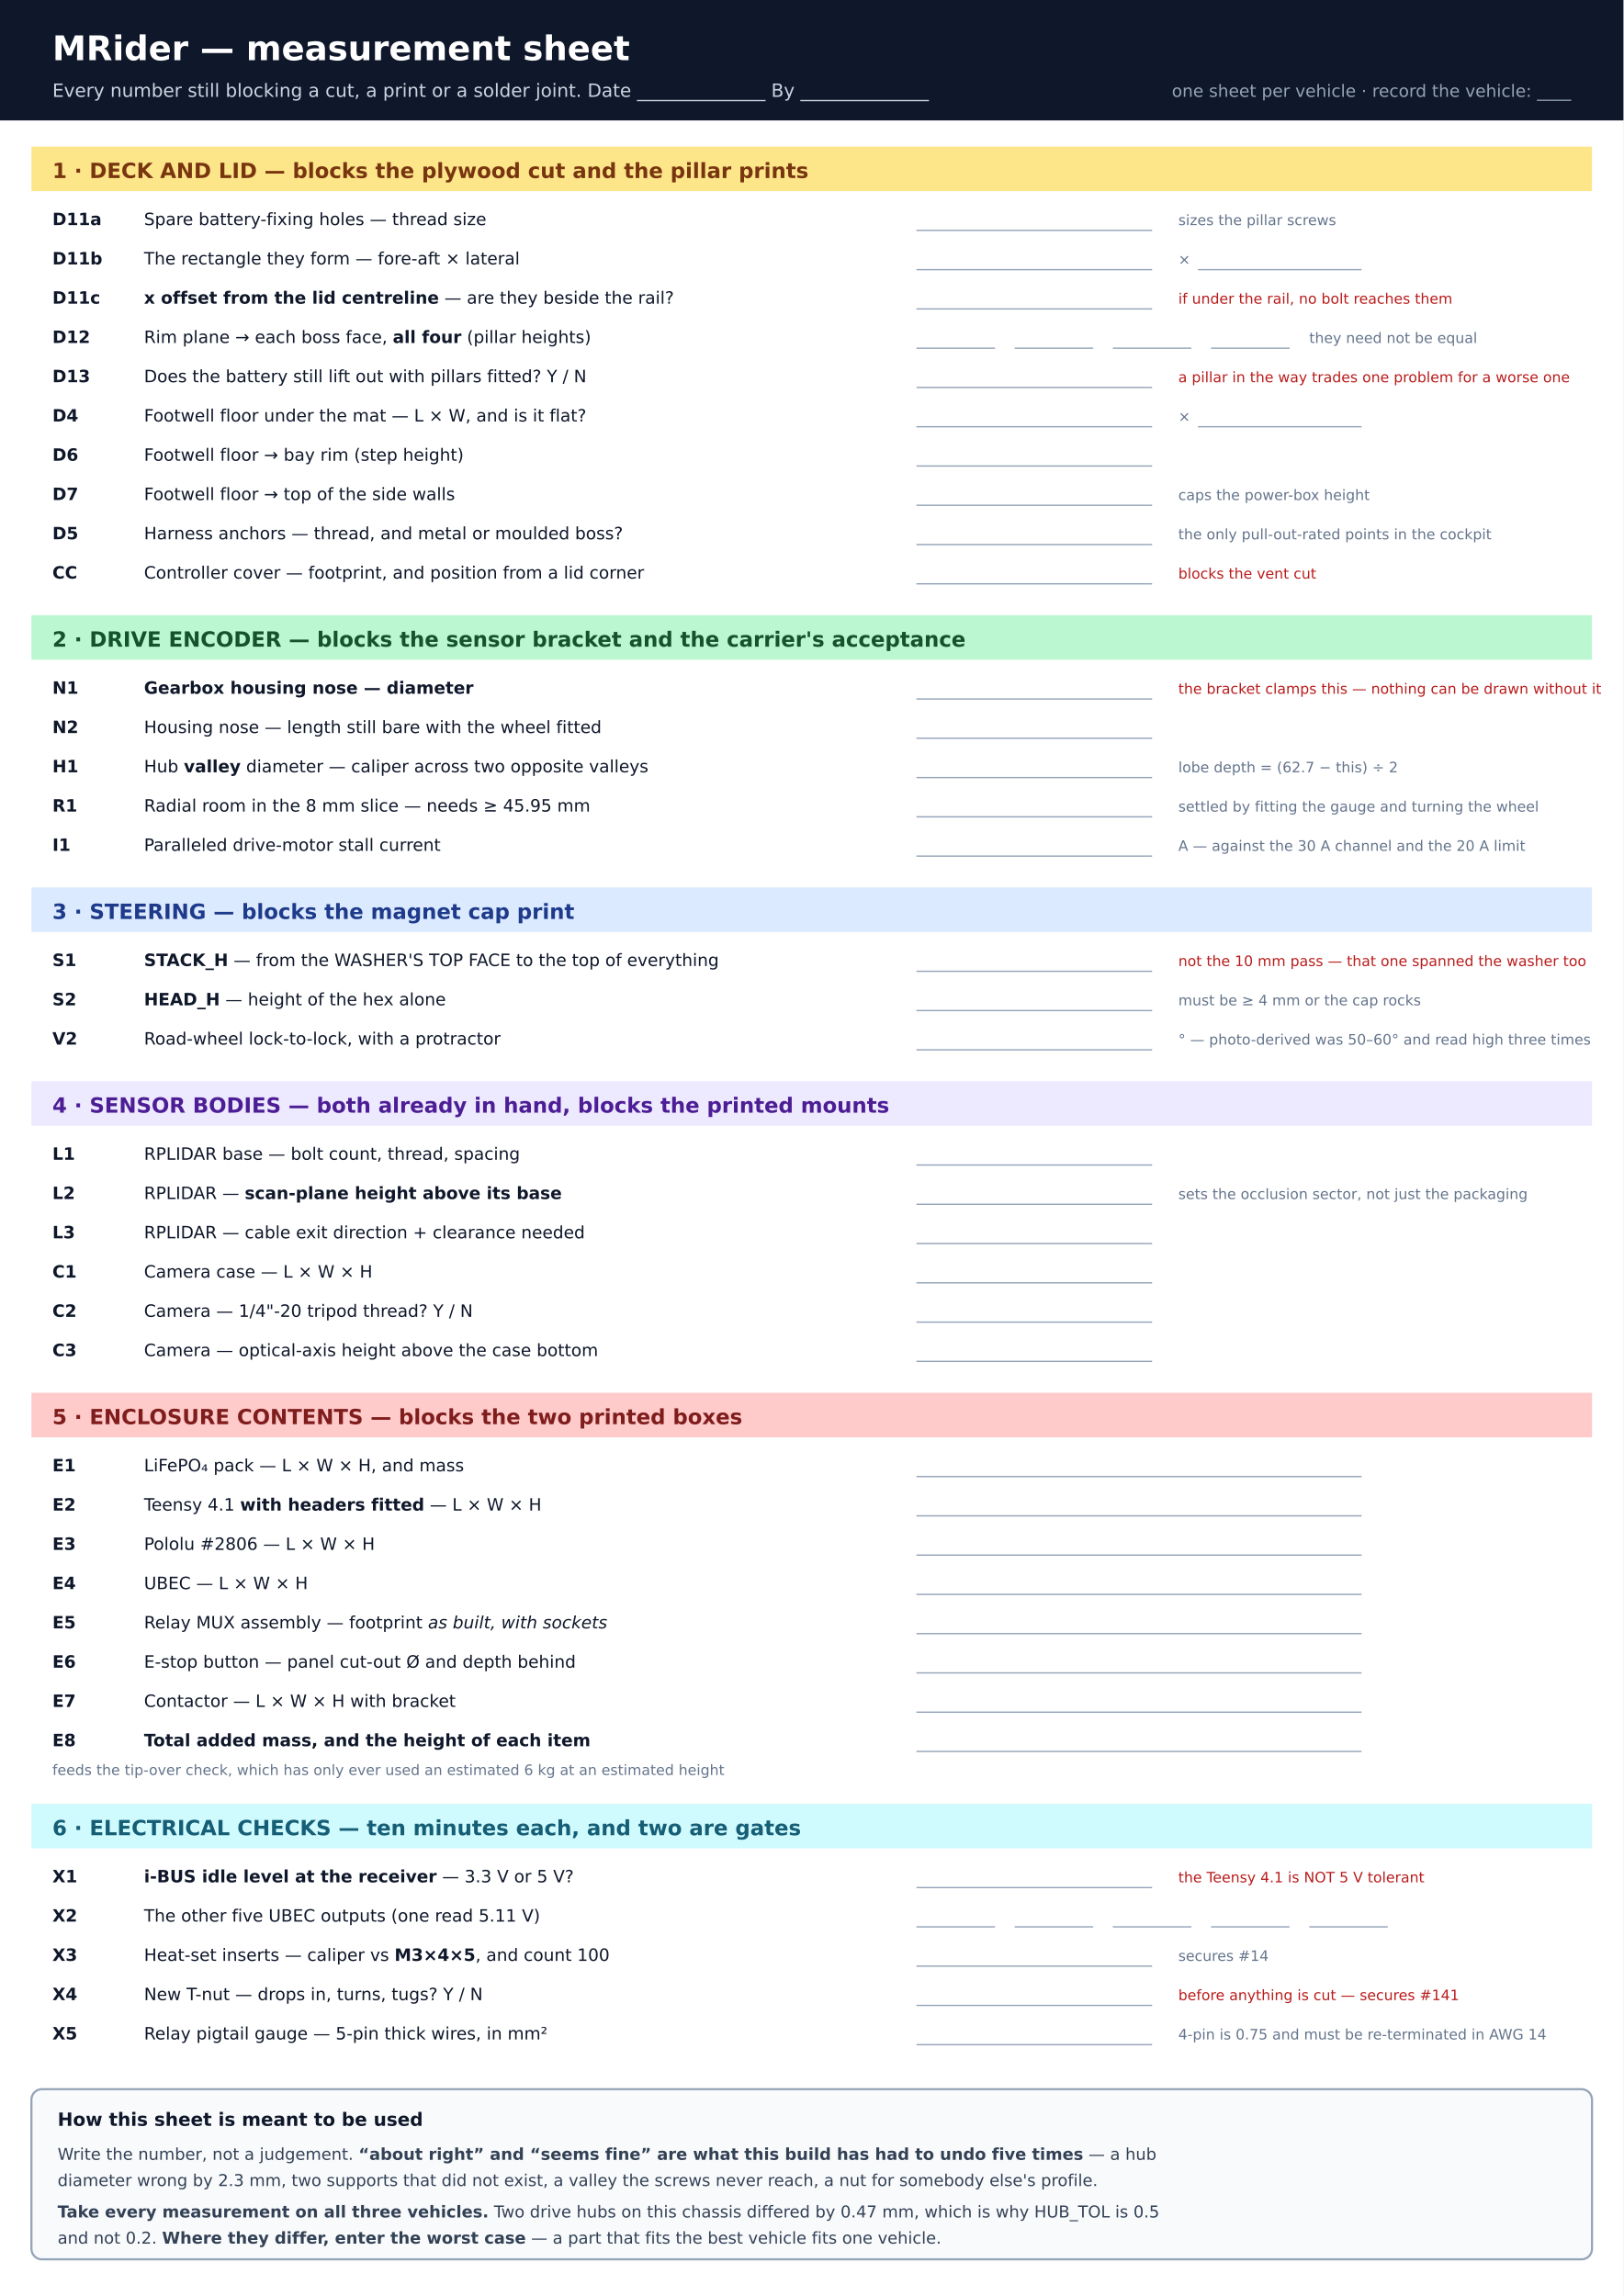
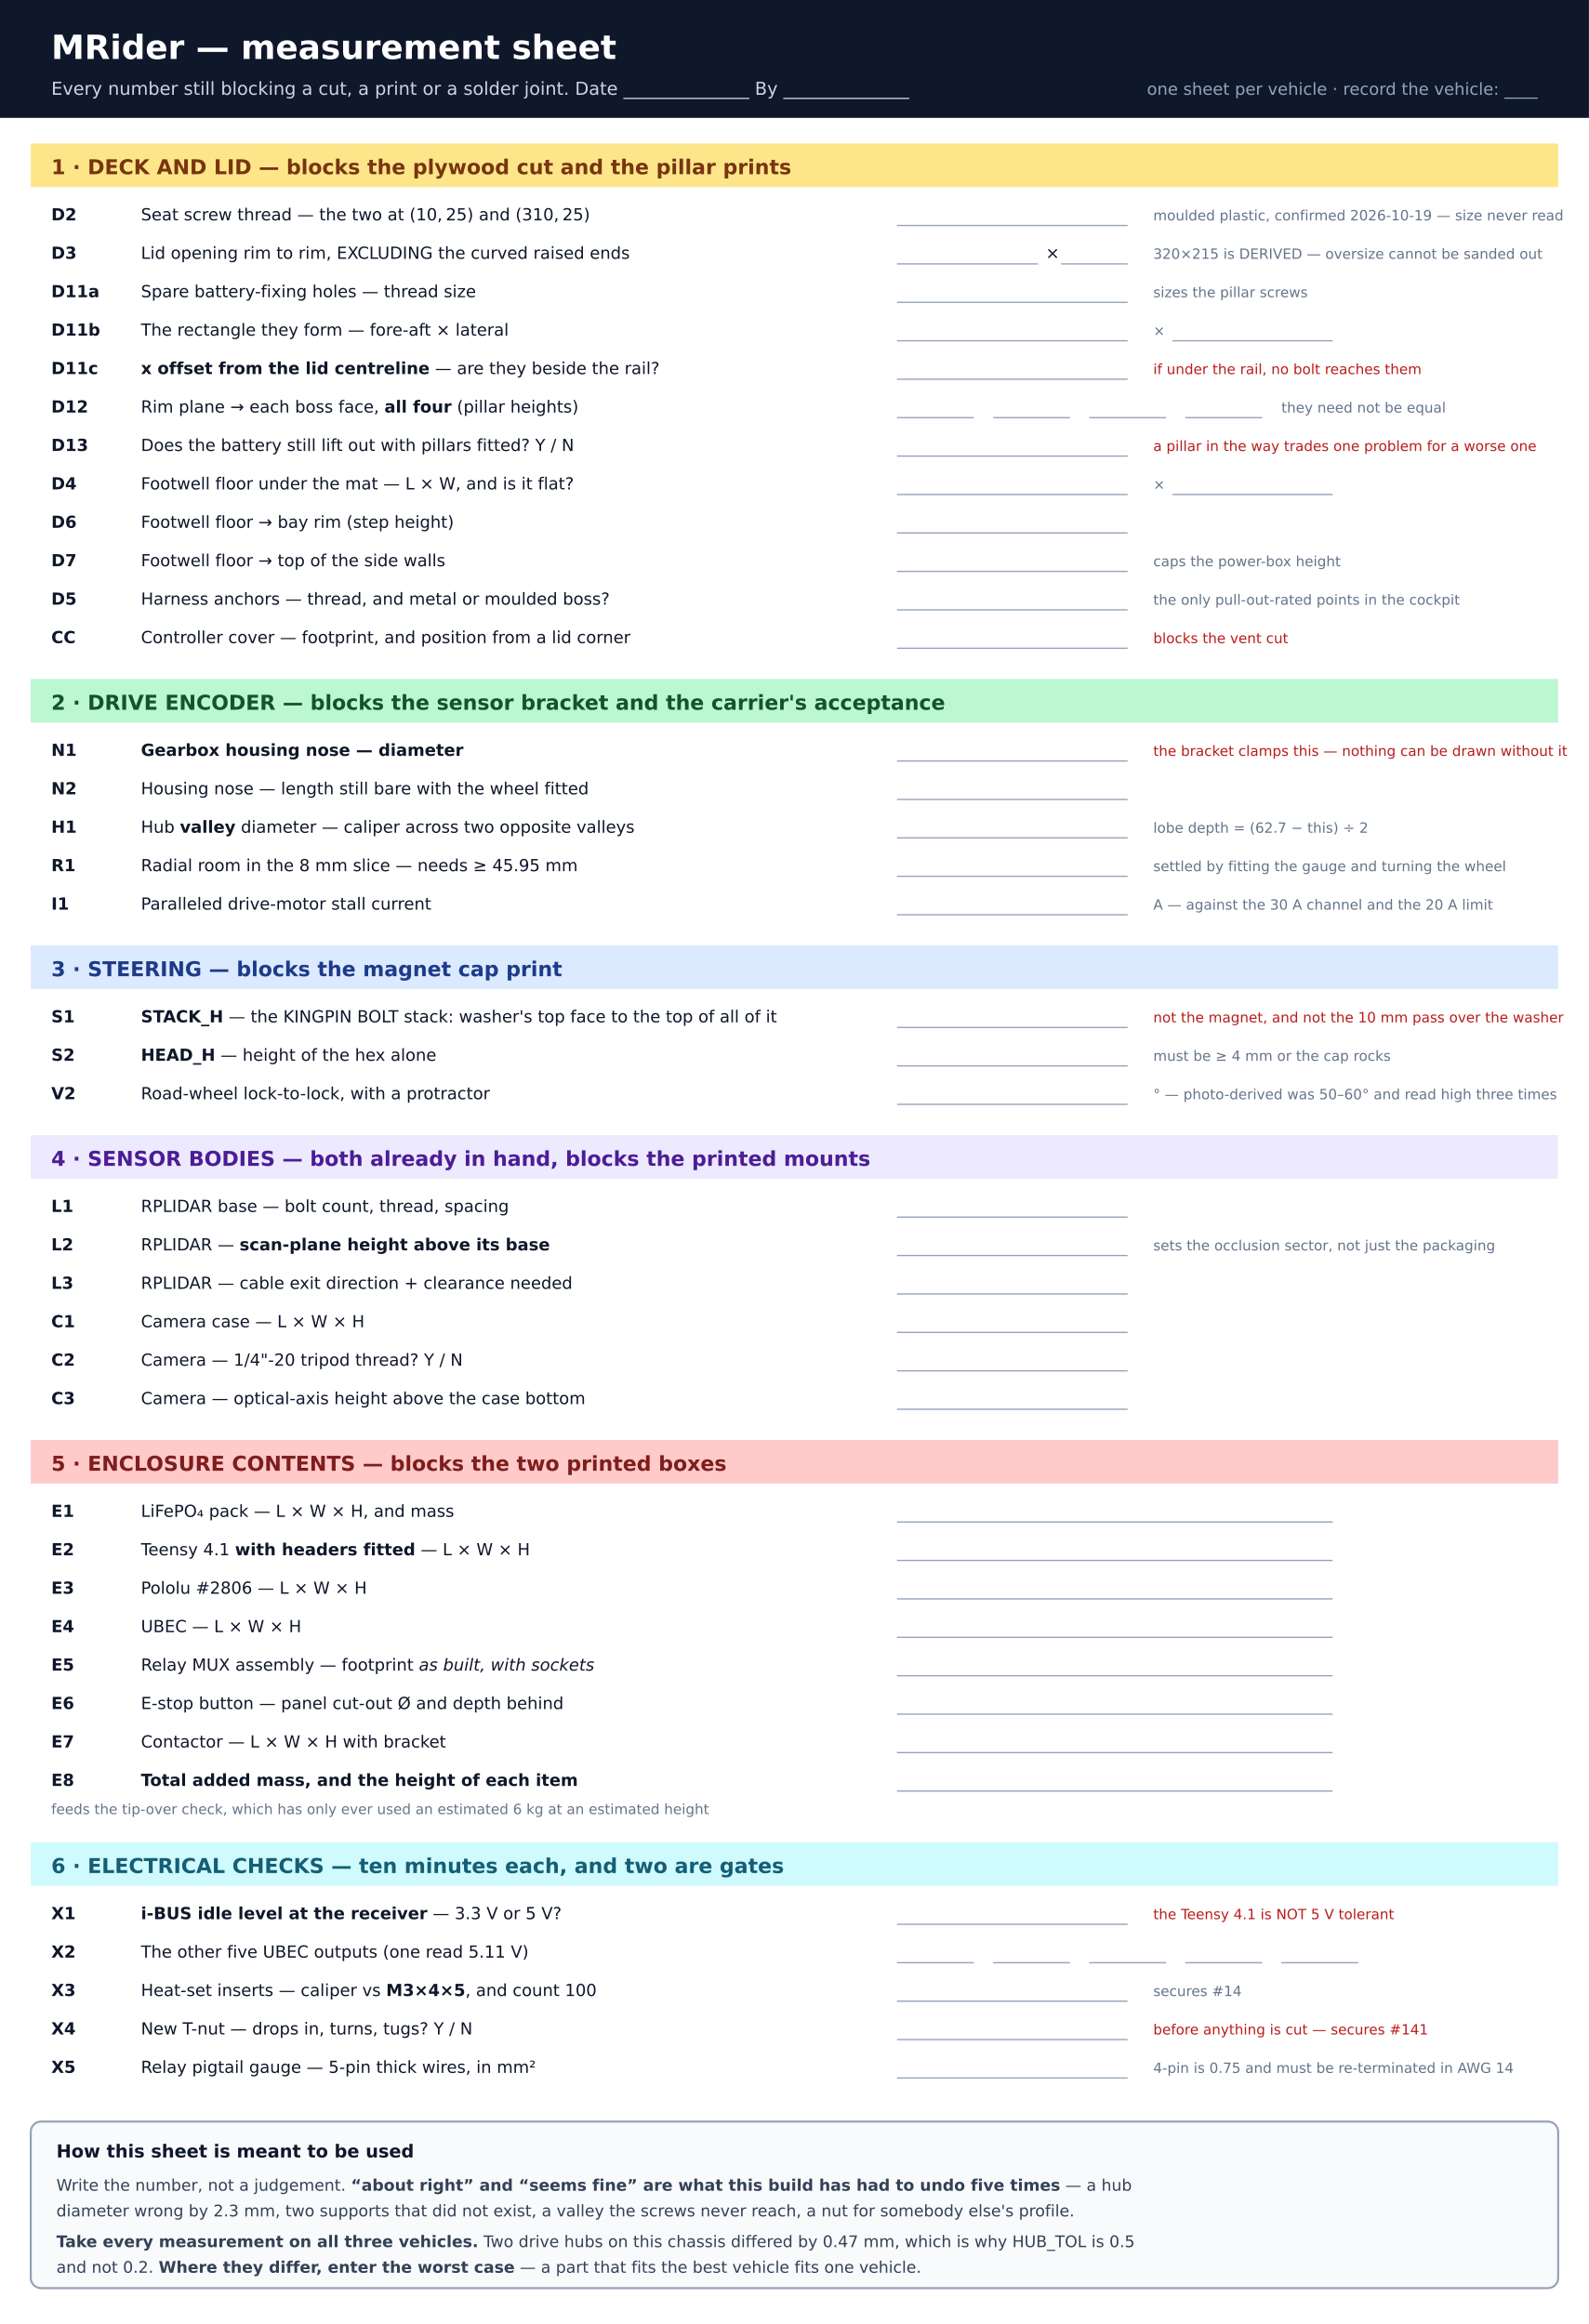
- <svg xmlns="http://www.w3.org/2000/svg" viewBox="0 0 1240 1754" width="1240" height="1754" font-family="DejaVu Sans, Helvetica, Arial, sans-serif">
+ <svg xmlns="http://www.w3.org/2000/svg" viewBox="0 0 1240 1814" width="1240" height="1814" font-family="DejaVu Sans, Helvetica, Arial, sans-serif">
  <defs>
    <pattern id="rule" width="8" height="8" patternUnits="userSpaceOnUse">
      <rect width="8" height="8" fill="#ffffff" />
    </pattern>
  </defs>
-   <rect width="1240" height="1754" fill="#ffffff" />
+   <rect width="1240" height="1814" fill="#ffffff" />
  <rect x="0" y="0" width="1240" height="92" fill="#0f172a" />
  <text x="40" y="46" font-size="26" font-weight="bold" fill="#ffffff">MRider — measurement sheet</text>
  <text x="40" y="74" font-size="14" fill="#cbd5e1">Every number still blocking a cut, a print or a solder joint.  Date ______________   By ______________</text>
  <text x="1200" y="74" font-size="13" fill="#94a3b8" text-anchor="end">one sheet per vehicle · record the vehicle: ____</text>
  <rect x="24" y="112" width="1192" height="34" fill="#fde68a" />
  <text x="40" y="136" font-size="16" font-weight="bold" fill="#78350f">1 · DECK AND LID — blocks the plywood cut and the pillar prints</text>
  <g font-size="13" fill="#0f172a">
-     <text x="40" y="172" font-weight="bold">D11a</text>
-     <text x="110" y="172">Spare battery-fixing holes — thread size</text>
+     <text x="40" y="172" font-weight="bold">D2</text>
+     <text x="110" y="172">Seat screw thread — the two at (10, 25) and (310, 25)</text>
    <line x1="700" y1="176" x2="880" y2="176" stroke="#94a3b8" />
-     <text x="900" y="172" font-size="11" fill="#64748b">sizes the pillar screws</text>
-     <text x="40" y="202" font-weight="bold">D11b</text>
-     <text x="110" y="202">The rectangle they form — fore-aft × lateral</text>
-     <line x1="700" y1="206" x2="880" y2="206" stroke="#94a3b8" />
-     <text x="900" y="202" font-size="11" fill="#64748b">×</text>
-     <line x1="915" y1="206" x2="1040" y2="206" stroke="#94a3b8" />
-     <text x="40" y="232" font-weight="bold">D11c</text>
-     <text x="110" y="232">
+     <text x="900" y="172" font-size="11" fill="#64748b">moulded plastic, confirmed 2026-10-19 — size never read</text>
+     <text x="40" y="202" font-weight="bold">D3</text>
+     <text x="110" y="202">Lid opening rim to rim, EXCLUDING the curved raised ends</text>
+     <line x1="700" y1="206" x2="810" y2="206" stroke="#94a3b8" />
+     <text x="816" y="202">×</text>
+     <line x1="828" y1="206" x2="880" y2="206" stroke="#94a3b8" />
+     <text x="900" y="202" font-size="11" fill="#64748b">320×215 is DERIVED — oversize cannot be sanded out</text>
+     <text x="40" y="232" font-weight="bold">D11a</text>
+     <text x="110" y="232">Spare battery-fixing holes — thread size</text>
+     <line x1="700" y1="236" x2="880" y2="236" stroke="#94a3b8" />
+     <text x="900" y="232" font-size="11" fill="#64748b">sizes the pillar screws</text>
+     <text x="40" y="262" font-weight="bold">D11b</text>
+     <text x="110" y="262">The rectangle they form — fore-aft × lateral</text>
+     <line x1="700" y1="266" x2="880" y2="266" stroke="#94a3b8" />
+     <text x="900" y="262" font-size="11" fill="#64748b">×</text>
+     <line x1="915" y1="266" x2="1040" y2="266" stroke="#94a3b8" />
+     <text x="40" y="292" font-weight="bold">D11c</text>
+     <text x="110" y="292">
      <tspan font-weight="bold">x offset from the lid centreline</tspan> — are they beside the rail?</text>
-     <line x1="700" y1="236" x2="880" y2="236" stroke="#94a3b8" />
-     <text x="900" y="232" font-size="11" fill="#b91c1c">if under the rail, no bolt reaches them</text>
-     <text x="40" y="262" font-weight="bold">D12</text>
-     <text x="110" y="262">Rim plane → each boss face, <tspan font-weight="bold">all four</tspan> (pillar heights)</text>
-     <line x1="700" y1="266" x2="760" y2="266" stroke="#94a3b8" />
-     <line x1="775" y1="266" x2="835" y2="266" stroke="#94a3b8" />
-     <line x1="850" y1="266" x2="910" y2="266" stroke="#94a3b8" />
-     <line x1="925" y1="266" x2="985" y2="266" stroke="#94a3b8" />
-     <text x="1000" y="262" font-size="11" fill="#64748b">they need not be equal</text>
-     <text x="40" y="292" font-weight="bold">D13</text>
-     <text x="110" y="292">Does the battery still lift out with pillars fitted?  Y / N</text>
    <line x1="700" y1="296" x2="880" y2="296" stroke="#94a3b8" />
-     <text x="900" y="292" font-size="11" fill="#b91c1c">a pillar in the way trades one problem for a worse one</text>
-     <text x="40" y="322" font-weight="bold">D4</text>
-     <text x="110" y="322">Footwell floor under the mat — L × W, and is it flat?</text>
-     <line x1="700" y1="326" x2="880" y2="326" stroke="#94a3b8" />
-     <text x="900" y="322" font-size="11" fill="#64748b">×</text>
-     <line x1="915" y1="326" x2="1040" y2="326" stroke="#94a3b8" />
-     <text x="40" y="352" font-weight="bold">D6</text>
-     <text x="110" y="352">Footwell floor → bay rim (step height)</text>
+     <text x="900" y="292" font-size="11" fill="#b91c1c">if under the rail, no bolt reaches them</text>
+     <text x="40" y="322" font-weight="bold">D12</text>
+     <text x="110" y="322">Rim plane → each boss face, <tspan font-weight="bold">all four</tspan> (pillar heights)</text>
+     <line x1="700" y1="326" x2="760" y2="326" stroke="#94a3b8" />
+     <line x1="775" y1="326" x2="835" y2="326" stroke="#94a3b8" />
+     <line x1="850" y1="326" x2="910" y2="326" stroke="#94a3b8" />
+     <line x1="925" y1="326" x2="985" y2="326" stroke="#94a3b8" />
+     <text x="1000" y="322" font-size="11" fill="#64748b">they need not be equal</text>
+     <text x="40" y="352" font-weight="bold">D13</text>
+     <text x="110" y="352">Does the battery still lift out with pillars fitted?  Y / N</text>
    <line x1="700" y1="356" x2="880" y2="356" stroke="#94a3b8" />
-     <text x="40" y="382" font-weight="bold">D7</text>
-     <text x="110" y="382">Footwell floor → top of the side walls</text>
+     <text x="900" y="352" font-size="11" fill="#b91c1c">a pillar in the way trades one problem for a worse one</text>
+     <text x="40" y="382" font-weight="bold">D4</text>
+     <text x="110" y="382">Footwell floor under the mat — L × W, and is it flat?</text>
    <line x1="700" y1="386" x2="880" y2="386" stroke="#94a3b8" />
-     <text x="900" y="382" font-size="11" fill="#64748b">caps the power-box height</text>
-     <text x="40" y="412" font-weight="bold">D5</text>
-     <text x="110" y="412">Harness anchors — thread, and metal or moulded boss?</text>
+     <text x="900" y="382" font-size="11" fill="#64748b">×</text>
+     <line x1="915" y1="386" x2="1040" y2="386" stroke="#94a3b8" />
+     <text x="40" y="412" font-weight="bold">D6</text>
+     <text x="110" y="412">Footwell floor → bay rim (step height)</text>
    <line x1="700" y1="416" x2="880" y2="416" stroke="#94a3b8" />
-     <text x="900" y="412" font-size="11" fill="#64748b">the only pull-out-rated points in the cockpit</text>
-     <text x="40" y="442" font-weight="bold">CC</text>
-     <text x="110" y="442">Controller cover — footprint, and position from a lid corner</text>
+     <text x="40" y="442" font-weight="bold">D7</text>
+     <text x="110" y="442">Footwell floor → top of the side walls</text>
    <line x1="700" y1="446" x2="880" y2="446" stroke="#94a3b8" />
-     <text x="900" y="442" font-size="11" fill="#b91c1c">blocks the vent cut</text>
-   </g>
-   <rect x="24" y="470" width="1192" height="34" fill="#bbf7d0" />
-   <text x="40" y="494" font-size="16" font-weight="bold" fill="#14532d">2 · DRIVE ENCODER — blocks the sensor bracket and the carrier's acceptance</text>
-   <g font-size="13" fill="#0f172a">
-     <text x="40" y="530" font-weight="bold">N1</text>
-     <text x="110" y="530">
+     <text x="900" y="442" font-size="11" fill="#64748b">caps the power-box height</text>
+     <text x="40" y="472" font-weight="bold">D5</text>
+     <text x="110" y="472">Harness anchors — thread, and metal or moulded boss?</text>
+     <line x1="700" y1="476" x2="880" y2="476" stroke="#94a3b8" />
+     <text x="900" y="472" font-size="11" fill="#64748b">the only pull-out-rated points in the cockpit</text>
+     <text x="40" y="502" font-weight="bold">CC</text>
+     <text x="110" y="502">Controller cover — footprint, and position from a lid corner</text>
+     <line x1="700" y1="506" x2="880" y2="506" stroke="#94a3b8" />
+     <text x="900" y="502" font-size="11" fill="#b91c1c">blocks the vent cut</text>
+   </g>
+   <rect x="24" y="530" width="1192" height="34" fill="#bbf7d0" />
+   <text x="40" y="554" font-size="16" font-weight="bold" fill="#14532d">2 · DRIVE ENCODER — blocks the sensor bracket and the carrier's acceptance</text>
+   <g font-size="13" fill="#0f172a">
+     <text x="40" y="590" font-weight="bold">N1</text>
+     <text x="110" y="590">
      <tspan font-weight="bold">Gearbox housing nose — diameter</tspan>
    </text>
-     <line x1="700" y1="534" x2="880" y2="534" stroke="#94a3b8" />
-     <text x="900" y="530" font-size="11" fill="#b91c1c">the bracket clamps this — nothing can be drawn without it</text>
-     <text x="40" y="560" font-weight="bold">N2</text>
-     <text x="110" y="560">Housing nose — length still bare with the wheel fitted</text>
-     <line x1="700" y1="564" x2="880" y2="564" stroke="#94a3b8" />
-     <text x="40" y="590" font-weight="bold">H1</text>
-     <text x="110" y="590">Hub <tspan font-weight="bold">valley</tspan> diameter — caliper across two opposite valleys</text>
    <line x1="700" y1="594" x2="880" y2="594" stroke="#94a3b8" />
-     <text x="900" y="590" font-size="11" fill="#64748b">lobe depth = (62.7 − this) ÷ 2</text>
-     <text x="40" y="620" font-weight="bold">R1</text>
-     <text x="110" y="620">Radial room in the 8 mm slice — needs ≥ 45.95 mm</text>
+     <text x="900" y="590" font-size="11" fill="#b91c1c">the bracket clamps this — nothing can be drawn without it</text>
+     <text x="40" y="620" font-weight="bold">N2</text>
+     <text x="110" y="620">Housing nose — length still bare with the wheel fitted</text>
    <line x1="700" y1="624" x2="880" y2="624" stroke="#94a3b8" />
-     <text x="900" y="620" font-size="11" fill="#64748b">settled by fitting the gauge and turning the wheel</text>
-     <text x="40" y="650" font-weight="bold">I1</text>
-     <text x="110" y="650">Paralleled drive-motor stall current</text>
+     <text x="40" y="650" font-weight="bold">H1</text>
+     <text x="110" y="650">Hub <tspan font-weight="bold">valley</tspan> diameter — caliper across two opposite valleys</text>
    <line x1="700" y1="654" x2="880" y2="654" stroke="#94a3b8" />
-     <text x="900" y="650" font-size="11" fill="#64748b">A — against the 30 A channel and the 20 A limit</text>
-   </g>
-   <rect x="24" y="678" width="1192" height="34" fill="#dbeafe" />
-   <text x="40" y="702" font-size="16" font-weight="bold" fill="#1e3a8a">3 · STEERING — blocks the magnet cap print</text>
-   <g font-size="13" fill="#0f172a">
-     <text x="40" y="738" font-weight="bold">S1</text>
-     <text x="110" y="738">
-       <tspan font-weight="bold">STACK_H</tspan> — from the WASHER'S TOP FACE to the top of everything</text>
-     <line x1="700" y1="742" x2="880" y2="742" stroke="#94a3b8" />
-     <text x="900" y="738" font-size="11" fill="#b91c1c">not the 10 mm pass — that one spanned the washer too</text>
-     <text x="40" y="768" font-weight="bold">S2</text>
-     <text x="110" y="768">
+     <text x="900" y="650" font-size="11" fill="#64748b">lobe depth = (62.7 − this) ÷ 2</text>
+     <text x="40" y="680" font-weight="bold">R1</text>
+     <text x="110" y="680">Radial room in the 8 mm slice — needs ≥ 45.95 mm</text>
+     <line x1="700" y1="684" x2="880" y2="684" stroke="#94a3b8" />
+     <text x="900" y="680" font-size="11" fill="#64748b">settled by fitting the gauge and turning the wheel</text>
+     <text x="40" y="710" font-weight="bold">I1</text>
+     <text x="110" y="710">Paralleled drive-motor stall current</text>
+     <line x1="700" y1="714" x2="880" y2="714" stroke="#94a3b8" />
+     <text x="900" y="710" font-size="11" fill="#64748b">A — against the 30 A channel and the 20 A limit</text>
+   </g>
+   <rect x="24" y="738" width="1192" height="34" fill="#dbeafe" />
+   <text x="40" y="762" font-size="16" font-weight="bold" fill="#1e3a8a">3 · STEERING — blocks the magnet cap print</text>
+   <g font-size="13" fill="#0f172a">
+     <text x="40" y="798" font-weight="bold">S1</text>
+     <text x="110" y="798">
+       <tspan font-weight="bold">STACK_H</tspan> — the KINGPIN BOLT stack: washer's top face to the top of all of it</text>
+     <line x1="700" y1="802" x2="880" y2="802" stroke="#94a3b8" />
+     <text x="900" y="798" font-size="11" fill="#b91c1c">not the magnet, and not the 10 mm pass over the washer</text>
+     <text x="40" y="828" font-weight="bold">S2</text>
+     <text x="110" y="828">
      <tspan font-weight="bold">HEAD_H</tspan> — height of the hex alone</text>
-     <line x1="700" y1="772" x2="880" y2="772" stroke="#94a3b8" />
-     <text x="900" y="768" font-size="11" fill="#64748b">must be ≥ 4 mm or the cap rocks</text>
-     <text x="40" y="798" font-weight="bold">V2</text>
-     <text x="110" y="798">Road-wheel lock-to-lock, with a protractor</text>
-     <line x1="700" y1="802" x2="880" y2="802" stroke="#94a3b8" />
-     <text x="900" y="798" font-size="11" fill="#64748b">° — photo-derived was 50–60° and read high three times</text>
-   </g>
-   <rect x="24" y="826" width="1192" height="34" fill="#ede9fe" />
-   <text x="40" y="850" font-size="16" font-weight="bold" fill="#4c1d95">4 · SENSOR BODIES — both already in hand, blocks the printed mounts</text>
-   <g font-size="13" fill="#0f172a">
-     <text x="40" y="886" font-weight="bold">L1</text>
-     <text x="110" y="886">RPLIDAR base — bolt count, thread, spacing</text>
-     <line x1="700" y1="890" x2="880" y2="890" stroke="#94a3b8" />
-     <text x="40" y="916" font-weight="bold">L2</text>
-     <text x="110" y="916">RPLIDAR — <tspan font-weight="bold">scan-plane height above its base</tspan>
-     </text>
-     <line x1="700" y1="920" x2="880" y2="920" stroke="#94a3b8" />
-     <text x="900" y="916" font-size="11" fill="#64748b">sets the occlusion sector, not just the packaging</text>
-     <text x="40" y="946" font-weight="bold">L3</text>
-     <text x="110" y="946">RPLIDAR — cable exit direction + clearance needed</text>
+     <line x1="700" y1="832" x2="880" y2="832" stroke="#94a3b8" />
+     <text x="900" y="828" font-size="11" fill="#64748b">must be ≥ 4 mm or the cap rocks</text>
+     <text x="40" y="858" font-weight="bold">V2</text>
+     <text x="110" y="858">Road-wheel lock-to-lock, with a protractor</text>
+     <line x1="700" y1="862" x2="880" y2="862" stroke="#94a3b8" />
+     <text x="900" y="858" font-size="11" fill="#64748b">° — photo-derived was 50–60° and read high three times</text>
+   </g>
+   <rect x="24" y="886" width="1192" height="34" fill="#ede9fe" />
+   <text x="40" y="910" font-size="16" font-weight="bold" fill="#4c1d95">4 · SENSOR BODIES — both already in hand, blocks the printed mounts</text>
+   <g font-size="13" fill="#0f172a">
+     <text x="40" y="946" font-weight="bold">L1</text>
+     <text x="110" y="946">RPLIDAR base — bolt count, thread, spacing</text>
    <line x1="700" y1="950" x2="880" y2="950" stroke="#94a3b8" />
-     <text x="40" y="976" font-weight="bold">C1</text>
-     <text x="110" y="976">Camera case — L × W × H</text>
+     <text x="40" y="976" font-weight="bold">L2</text>
+     <text x="110" y="976">RPLIDAR — <tspan font-weight="bold">scan-plane height above its base</tspan>
+     </text>
    <line x1="700" y1="980" x2="880" y2="980" stroke="#94a3b8" />
-     <text x="40" y="1006" font-weight="bold">C2</text>
-     <text x="110" y="1006">Camera — 1/4"-20 tripod thread?  Y / N</text>
+     <text x="900" y="976" font-size="11" fill="#64748b">sets the occlusion sector, not just the packaging</text>
+     <text x="40" y="1006" font-weight="bold">L3</text>
+     <text x="110" y="1006">RPLIDAR — cable exit direction + clearance needed</text>
    <line x1="700" y1="1010" x2="880" y2="1010" stroke="#94a3b8" />
-     <text x="40" y="1036" font-weight="bold">C3</text>
-     <text x="110" y="1036">Camera — optical-axis height above the case bottom</text>
+     <text x="40" y="1036" font-weight="bold">C1</text>
+     <text x="110" y="1036">Camera case — L × W × H</text>
    <line x1="700" y1="1040" x2="880" y2="1040" stroke="#94a3b8" />
-   </g>
-   <rect x="24" y="1064" width="1192" height="34" fill="#fecaca" />
-   <text x="40" y="1088" font-size="16" font-weight="bold" fill="#7f1d1d">5 · ENCLOSURE CONTENTS — blocks the two printed boxes</text>
-   <g font-size="13" fill="#0f172a">
-     <text x="40" y="1124" font-weight="bold">E1</text>
-     <text x="110" y="1124">LiFePO₄ pack — L × W × H, and mass</text>
-     <line x1="700" y1="1128" x2="1040" y2="1128" stroke="#94a3b8" />
-     <text x="40" y="1154" font-weight="bold">E2</text>
-     <text x="110" y="1154">Teensy 4.1 <tspan font-weight="bold">with headers fitted</tspan> — L × W × H</text>
-     <line x1="700" y1="1158" x2="1040" y2="1158" stroke="#94a3b8" />
-     <text x="40" y="1184" font-weight="bold">E3</text>
-     <text x="110" y="1184">Pololu #2806 — L × W × H</text>
+     <text x="40" y="1066" font-weight="bold">C2</text>
+     <text x="110" y="1066">Camera — 1/4"-20 tripod thread?  Y / N</text>
+     <line x1="700" y1="1070" x2="880" y2="1070" stroke="#94a3b8" />
+     <text x="40" y="1096" font-weight="bold">C3</text>
+     <text x="110" y="1096">Camera — optical-axis height above the case bottom</text>
+     <line x1="700" y1="1100" x2="880" y2="1100" stroke="#94a3b8" />
+   </g>
+   <rect x="24" y="1124" width="1192" height="34" fill="#fecaca" />
+   <text x="40" y="1148" font-size="16" font-weight="bold" fill="#7f1d1d">5 · ENCLOSURE CONTENTS — blocks the two printed boxes</text>
+   <g font-size="13" fill="#0f172a">
+     <text x="40" y="1184" font-weight="bold">E1</text>
+     <text x="110" y="1184">LiFePO₄ pack — L × W × H, and mass</text>
    <line x1="700" y1="1188" x2="1040" y2="1188" stroke="#94a3b8" />
-     <text x="40" y="1214" font-weight="bold">E4</text>
-     <text x="110" y="1214">UBEC — L × W × H</text>
+     <text x="40" y="1214" font-weight="bold">E2</text>
+     <text x="110" y="1214">Teensy 4.1 <tspan font-weight="bold">with headers fitted</tspan> — L × W × H</text>
    <line x1="700" y1="1218" x2="1040" y2="1218" stroke="#94a3b8" />
-     <text x="40" y="1244" font-weight="bold">E5</text>
-     <text x="110" y="1244">Relay MUX assembly — footprint <tspan font-style="italic">as built, with sockets</tspan>
-     </text>
+     <text x="40" y="1244" font-weight="bold">E3</text>
+     <text x="110" y="1244">Pololu #2806 — L × W × H</text>
    <line x1="700" y1="1248" x2="1040" y2="1248" stroke="#94a3b8" />
-     <text x="40" y="1274" font-weight="bold">E6</text>
-     <text x="110" y="1274">E-stop button — panel cut-out Ø and depth behind</text>
+     <text x="40" y="1274" font-weight="bold">E4</text>
+     <text x="110" y="1274">UBEC — L × W × H</text>
    <line x1="700" y1="1278" x2="1040" y2="1278" stroke="#94a3b8" />
-     <text x="40" y="1304" font-weight="bold">E7</text>
-     <text x="110" y="1304">Contactor — L × W × H with bracket</text>
+     <text x="40" y="1304" font-weight="bold">E5</text>
+     <text x="110" y="1304">Relay MUX assembly — footprint <tspan font-style="italic">as built, with sockets</tspan>
+     </text>
    <line x1="700" y1="1308" x2="1040" y2="1308" stroke="#94a3b8" />
-     <text x="40" y="1334" font-weight="bold">E8</text>
-     <text x="110" y="1334">
+     <text x="40" y="1334" font-weight="bold">E6</text>
+     <text x="110" y="1334">E-stop button — panel cut-out Ø and depth behind</text>
+     <line x1="700" y1="1338" x2="1040" y2="1338" stroke="#94a3b8" />
+     <text x="40" y="1364" font-weight="bold">E7</text>
+     <text x="110" y="1364">Contactor — L × W × H with bracket</text>
+     <line x1="700" y1="1368" x2="1040" y2="1368" stroke="#94a3b8" />
+     <text x="40" y="1394" font-weight="bold">E8</text>
+     <text x="110" y="1394">
      <tspan font-weight="bold">Total added mass, and the height of each item</tspan>
    </text>
-     <line x1="700" y1="1338" x2="1040" y2="1338" stroke="#94a3b8" />
-     <text x="40" y="1356" font-size="11" fill="#64748b">feeds the tip-over check, which has only ever used an estimated 6 kg at an estimated height</text>
-   </g>
-   <rect x="24" y="1378" width="1192" height="34" fill="#cffafe" />
-   <text x="40" y="1402" font-size="16" font-weight="bold" fill="#155e75">6 · ELECTRICAL CHECKS — ten minutes each, and two are gates</text>
-   <g font-size="13" fill="#0f172a">
-     <text x="40" y="1438" font-weight="bold">X1</text>
-     <text x="110" y="1438">
+     <line x1="700" y1="1398" x2="1040" y2="1398" stroke="#94a3b8" />
+     <text x="40" y="1416" font-size="11" fill="#64748b">feeds the tip-over check, which has only ever used an estimated 6 kg at an estimated height</text>
+   </g>
+   <rect x="24" y="1438" width="1192" height="34" fill="#cffafe" />
+   <text x="40" y="1462" font-size="16" font-weight="bold" fill="#155e75">6 · ELECTRICAL CHECKS — ten minutes each, and two are gates</text>
+   <g font-size="13" fill="#0f172a">
+     <text x="40" y="1498" font-weight="bold">X1</text>
+     <text x="110" y="1498">
      <tspan font-weight="bold">i-BUS idle level at the receiver</tspan> — 3.3 V or 5 V?</text>
-     <line x1="700" y1="1442" x2="880" y2="1442" stroke="#94a3b8" />
-     <text x="900" y="1438" font-size="11" fill="#b91c1c">the Teensy 4.1 is NOT 5 V tolerant</text>
-     <text x="40" y="1468" font-weight="bold">X2</text>
-     <text x="110" y="1468">The other five UBEC outputs (one read 5.11 V)</text>
-     <line x1="700" y1="1472" x2="760" y2="1472" stroke="#94a3b8" />
-     <line x1="775" y1="1472" x2="835" y2="1472" stroke="#94a3b8" />
-     <line x1="850" y1="1472" x2="910" y2="1472" stroke="#94a3b8" />
-     <line x1="925" y1="1472" x2="985" y2="1472" stroke="#94a3b8" />
-     <line x1="1000" y1="1472" x2="1060" y2="1472" stroke="#94a3b8" />
-     <text x="40" y="1498" font-weight="bold">X3</text>
-     <text x="110" y="1498">Heat-set inserts — caliper vs <tspan font-weight="bold">M3×4×5</tspan>, and count 100</text>
    <line x1="700" y1="1502" x2="880" y2="1502" stroke="#94a3b8" />
-     <text x="900" y="1498" font-size="11" fill="#64748b">secures #14</text>
-     <text x="40" y="1528" font-weight="bold">X4</text>
-     <text x="110" y="1528">New T-nut — drops in, turns, tugs?  Y / N</text>
-     <line x1="700" y1="1532" x2="880" y2="1532" stroke="#94a3b8" />
-     <text x="900" y="1528" font-size="11" fill="#b91c1c">before anything is cut — secures #141</text>
-     <text x="40" y="1558" font-weight="bold">X5</text>
-     <text x="110" y="1558">Relay pigtail gauge — 5-pin thick wires, in mm²</text>
+     <text x="900" y="1498" font-size="11" fill="#b91c1c">the Teensy 4.1 is NOT 5 V tolerant</text>
+     <text x="40" y="1528" font-weight="bold">X2</text>
+     <text x="110" y="1528">The other five UBEC outputs (one read 5.11 V)</text>
+     <line x1="700" y1="1532" x2="760" y2="1532" stroke="#94a3b8" />
+     <line x1="775" y1="1532" x2="835" y2="1532" stroke="#94a3b8" />
+     <line x1="850" y1="1532" x2="910" y2="1532" stroke="#94a3b8" />
+     <line x1="925" y1="1532" x2="985" y2="1532" stroke="#94a3b8" />
+     <line x1="1000" y1="1532" x2="1060" y2="1532" stroke="#94a3b8" />
+     <text x="40" y="1558" font-weight="bold">X3</text>
+     <text x="110" y="1558">Heat-set inserts — caliper vs <tspan font-weight="bold">M3×4×5</tspan>, and count 100</text>
    <line x1="700" y1="1562" x2="880" y2="1562" stroke="#94a3b8" />
-     <text x="900" y="1558" font-size="11" fill="#64748b">4-pin is 0.75 and must be re-terminated in AWG 14</text>
-   </g>
-   <rect x="24" y="1596" width="1192" height="130" rx="8" fill="#f8fafc" stroke="#94a3b8" stroke-width="1.6" />
-   <text x="44" y="1624" font-size="14" font-weight="bold" fill="#0f172a">How this sheet is meant to be used</text>
-   <text x="44" y="1650" font-size="12.5" fill="#334155">Write the number, not a judgement. <tspan font-weight="bold">“about right” and “seems fine” are what this build has had to undo five times</tspan> — a hub</text>
-   <text x="44" y="1670" font-size="12.5" fill="#334155">diameter wrong by 2.3 mm, two supports that did not exist, a valley the screws never reach, a nut for somebody else's profile.</text>
-   <text x="44" y="1694" font-size="12.5" fill="#334155">
+     <text x="900" y="1558" font-size="11" fill="#64748b">secures #14</text>
+     <text x="40" y="1588" font-weight="bold">X4</text>
+     <text x="110" y="1588">New T-nut — drops in, turns, tugs?  Y / N</text>
+     <line x1="700" y1="1592" x2="880" y2="1592" stroke="#94a3b8" />
+     <text x="900" y="1588" font-size="11" fill="#b91c1c">before anything is cut — secures #141</text>
+     <text x="40" y="1618" font-weight="bold">X5</text>
+     <text x="110" y="1618">Relay pigtail gauge — 5-pin thick wires, in mm²</text>
+     <line x1="700" y1="1622" x2="880" y2="1622" stroke="#94a3b8" />
+     <text x="900" y="1618" font-size="11" fill="#64748b">4-pin is 0.75 and must be re-terminated in AWG 14</text>
+   </g>
+   <rect x="24" y="1656" width="1192" height="130" rx="8" fill="#f8fafc" stroke="#94a3b8" stroke-width="1.6" />
+   <text x="44" y="1684" font-size="14" font-weight="bold" fill="#0f172a">How this sheet is meant to be used</text>
+   <text x="44" y="1710" font-size="12.5" fill="#334155">Write the number, not a judgement. <tspan font-weight="bold">“about right” and “seems fine” are what this build has had to undo five times</tspan> — a hub</text>
+   <text x="44" y="1730" font-size="12.5" fill="#334155">diameter wrong by 2.3 mm, two supports that did not exist, a valley the screws never reach, a nut for somebody else's profile.</text>
+   <text x="44" y="1754" font-size="12.5" fill="#334155">
    <tspan font-weight="bold">Take every measurement on all three vehicles.</tspan> Two drive hubs on this chassis differed by 0.47 mm, which is why HUB_TOL is 0.5</text>
-   <text x="44" y="1714" font-size="12.5" fill="#334155">and not 0.2. <tspan font-weight="bold">Where they differ, enter the worst case</tspan> — a part that fits the best vehicle fits one vehicle.</text>
+   <text x="44" y="1774" font-size="12.5" fill="#334155">and not 0.2. <tspan font-weight="bold">Where they differ, enter the worst case</tspan> — a part that fits the best vehicle fits one vehicle.</text>
</svg>
